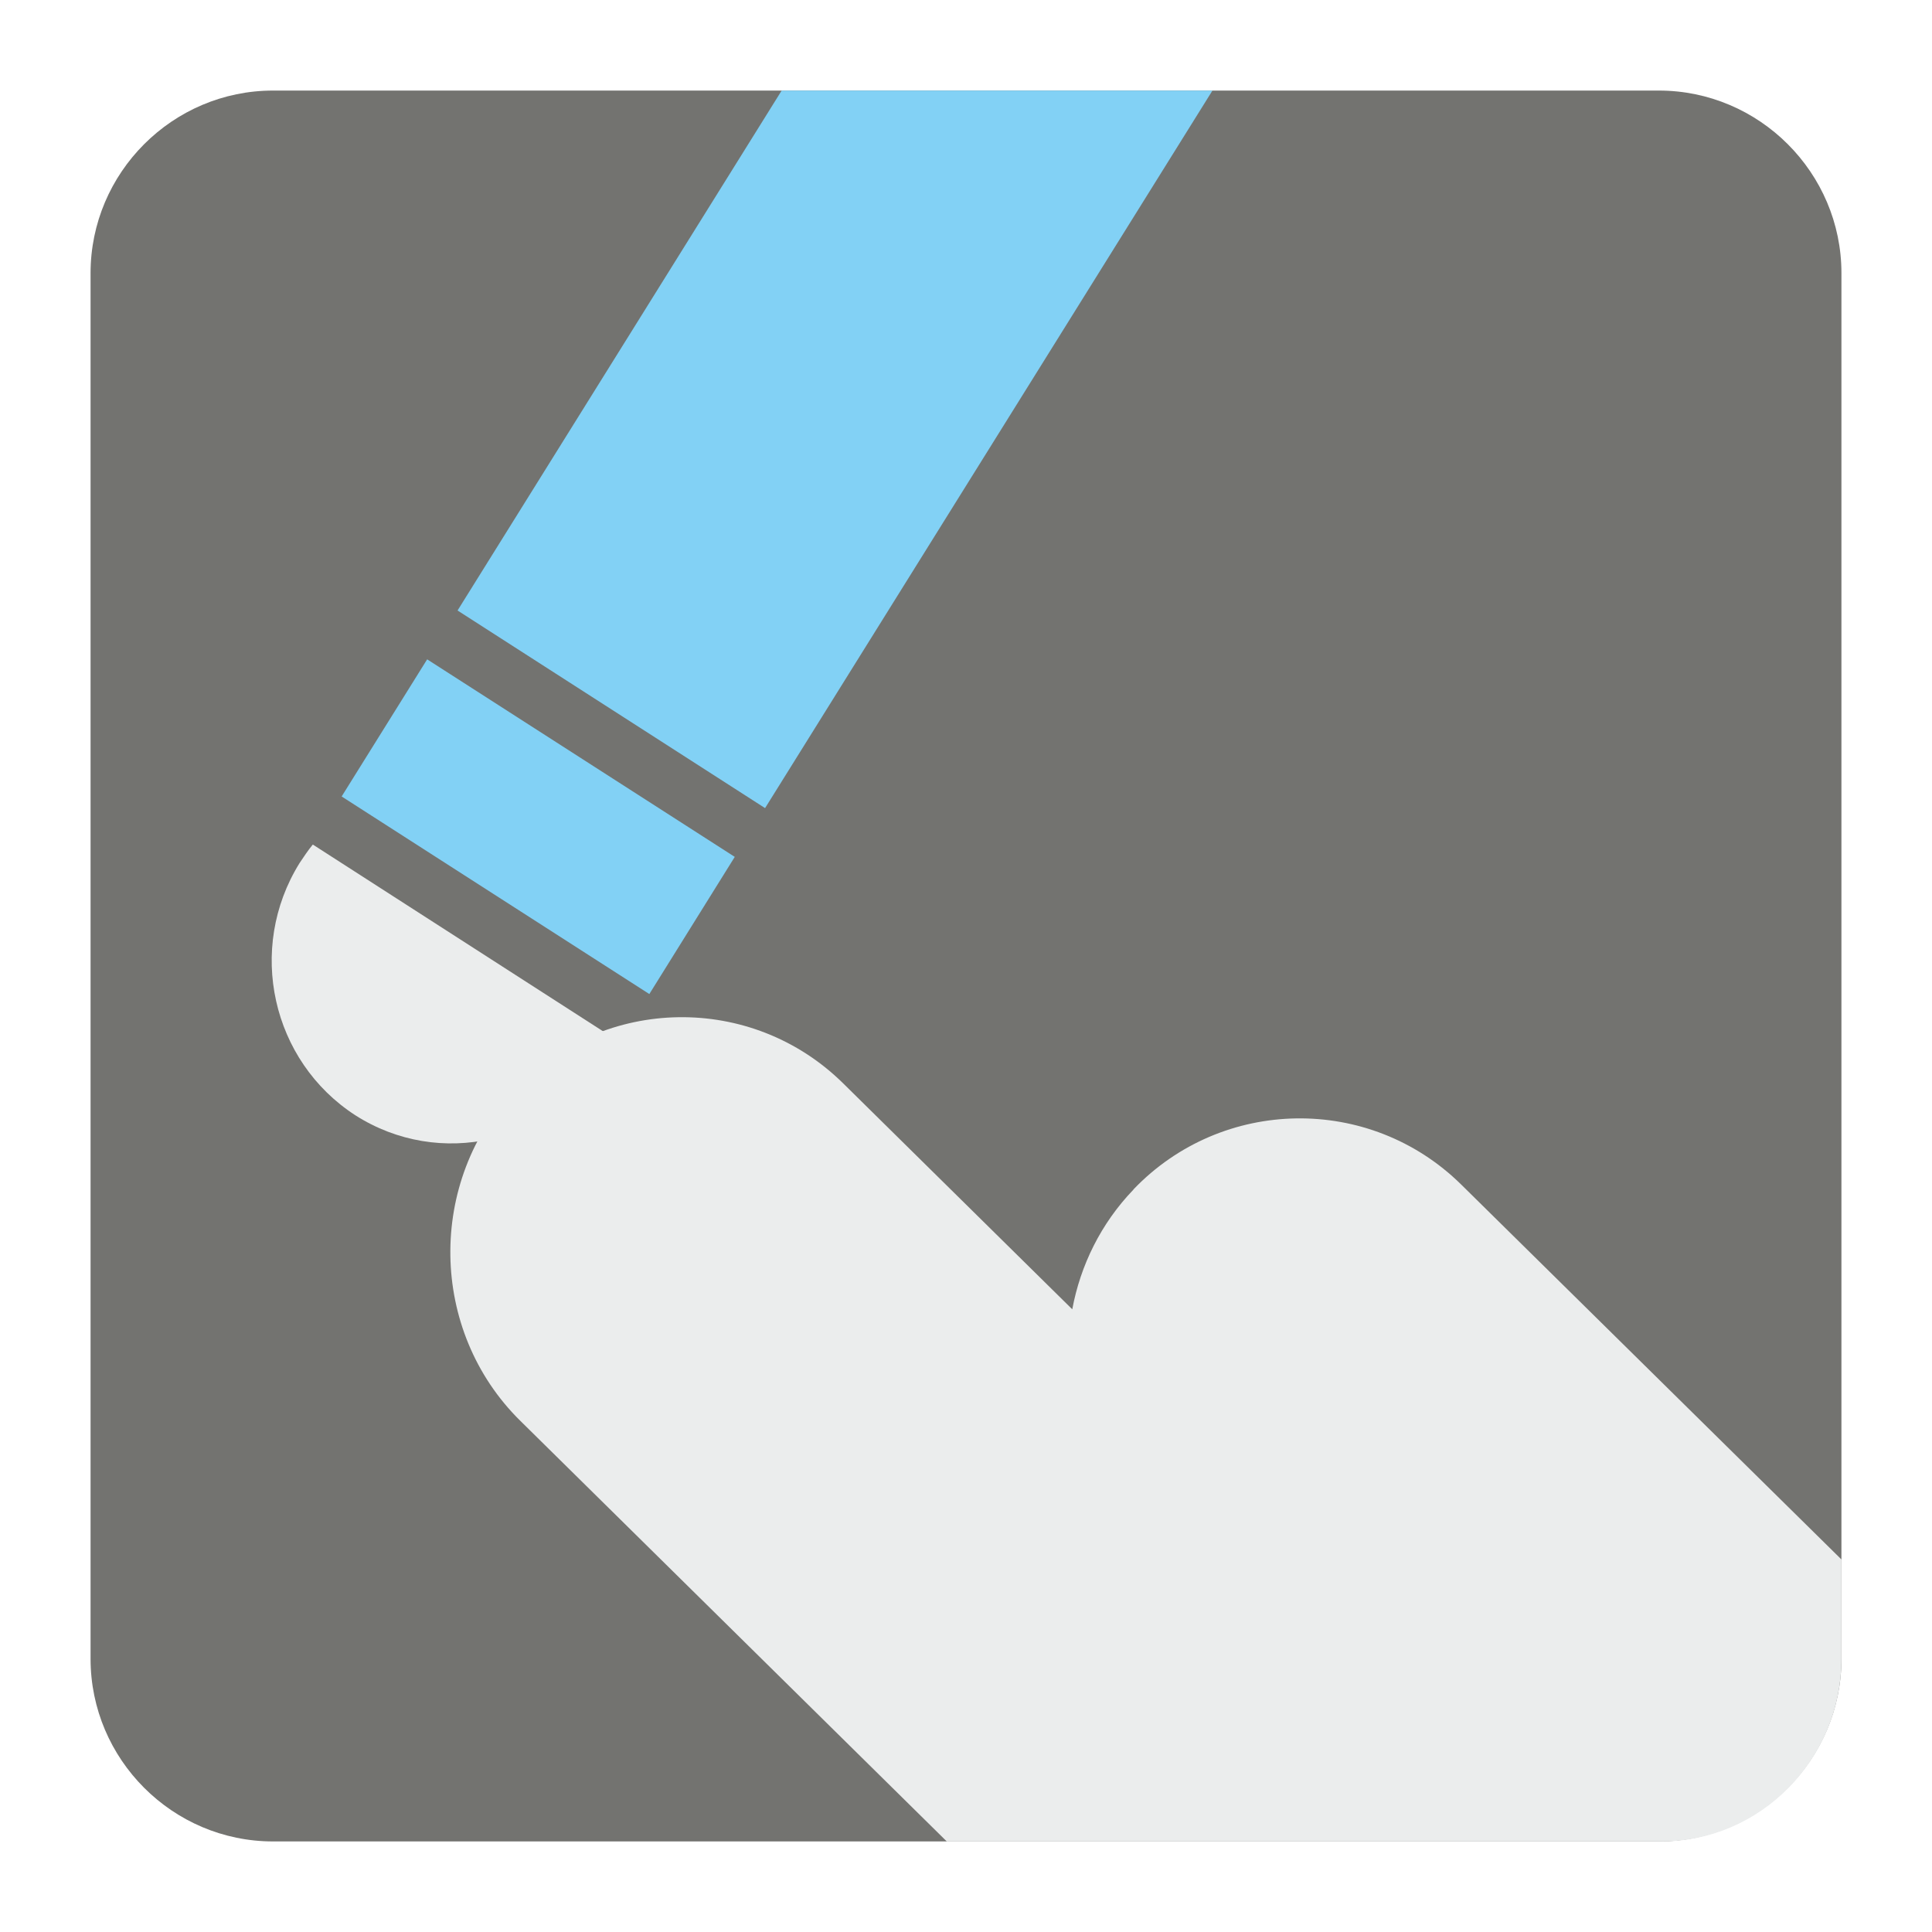
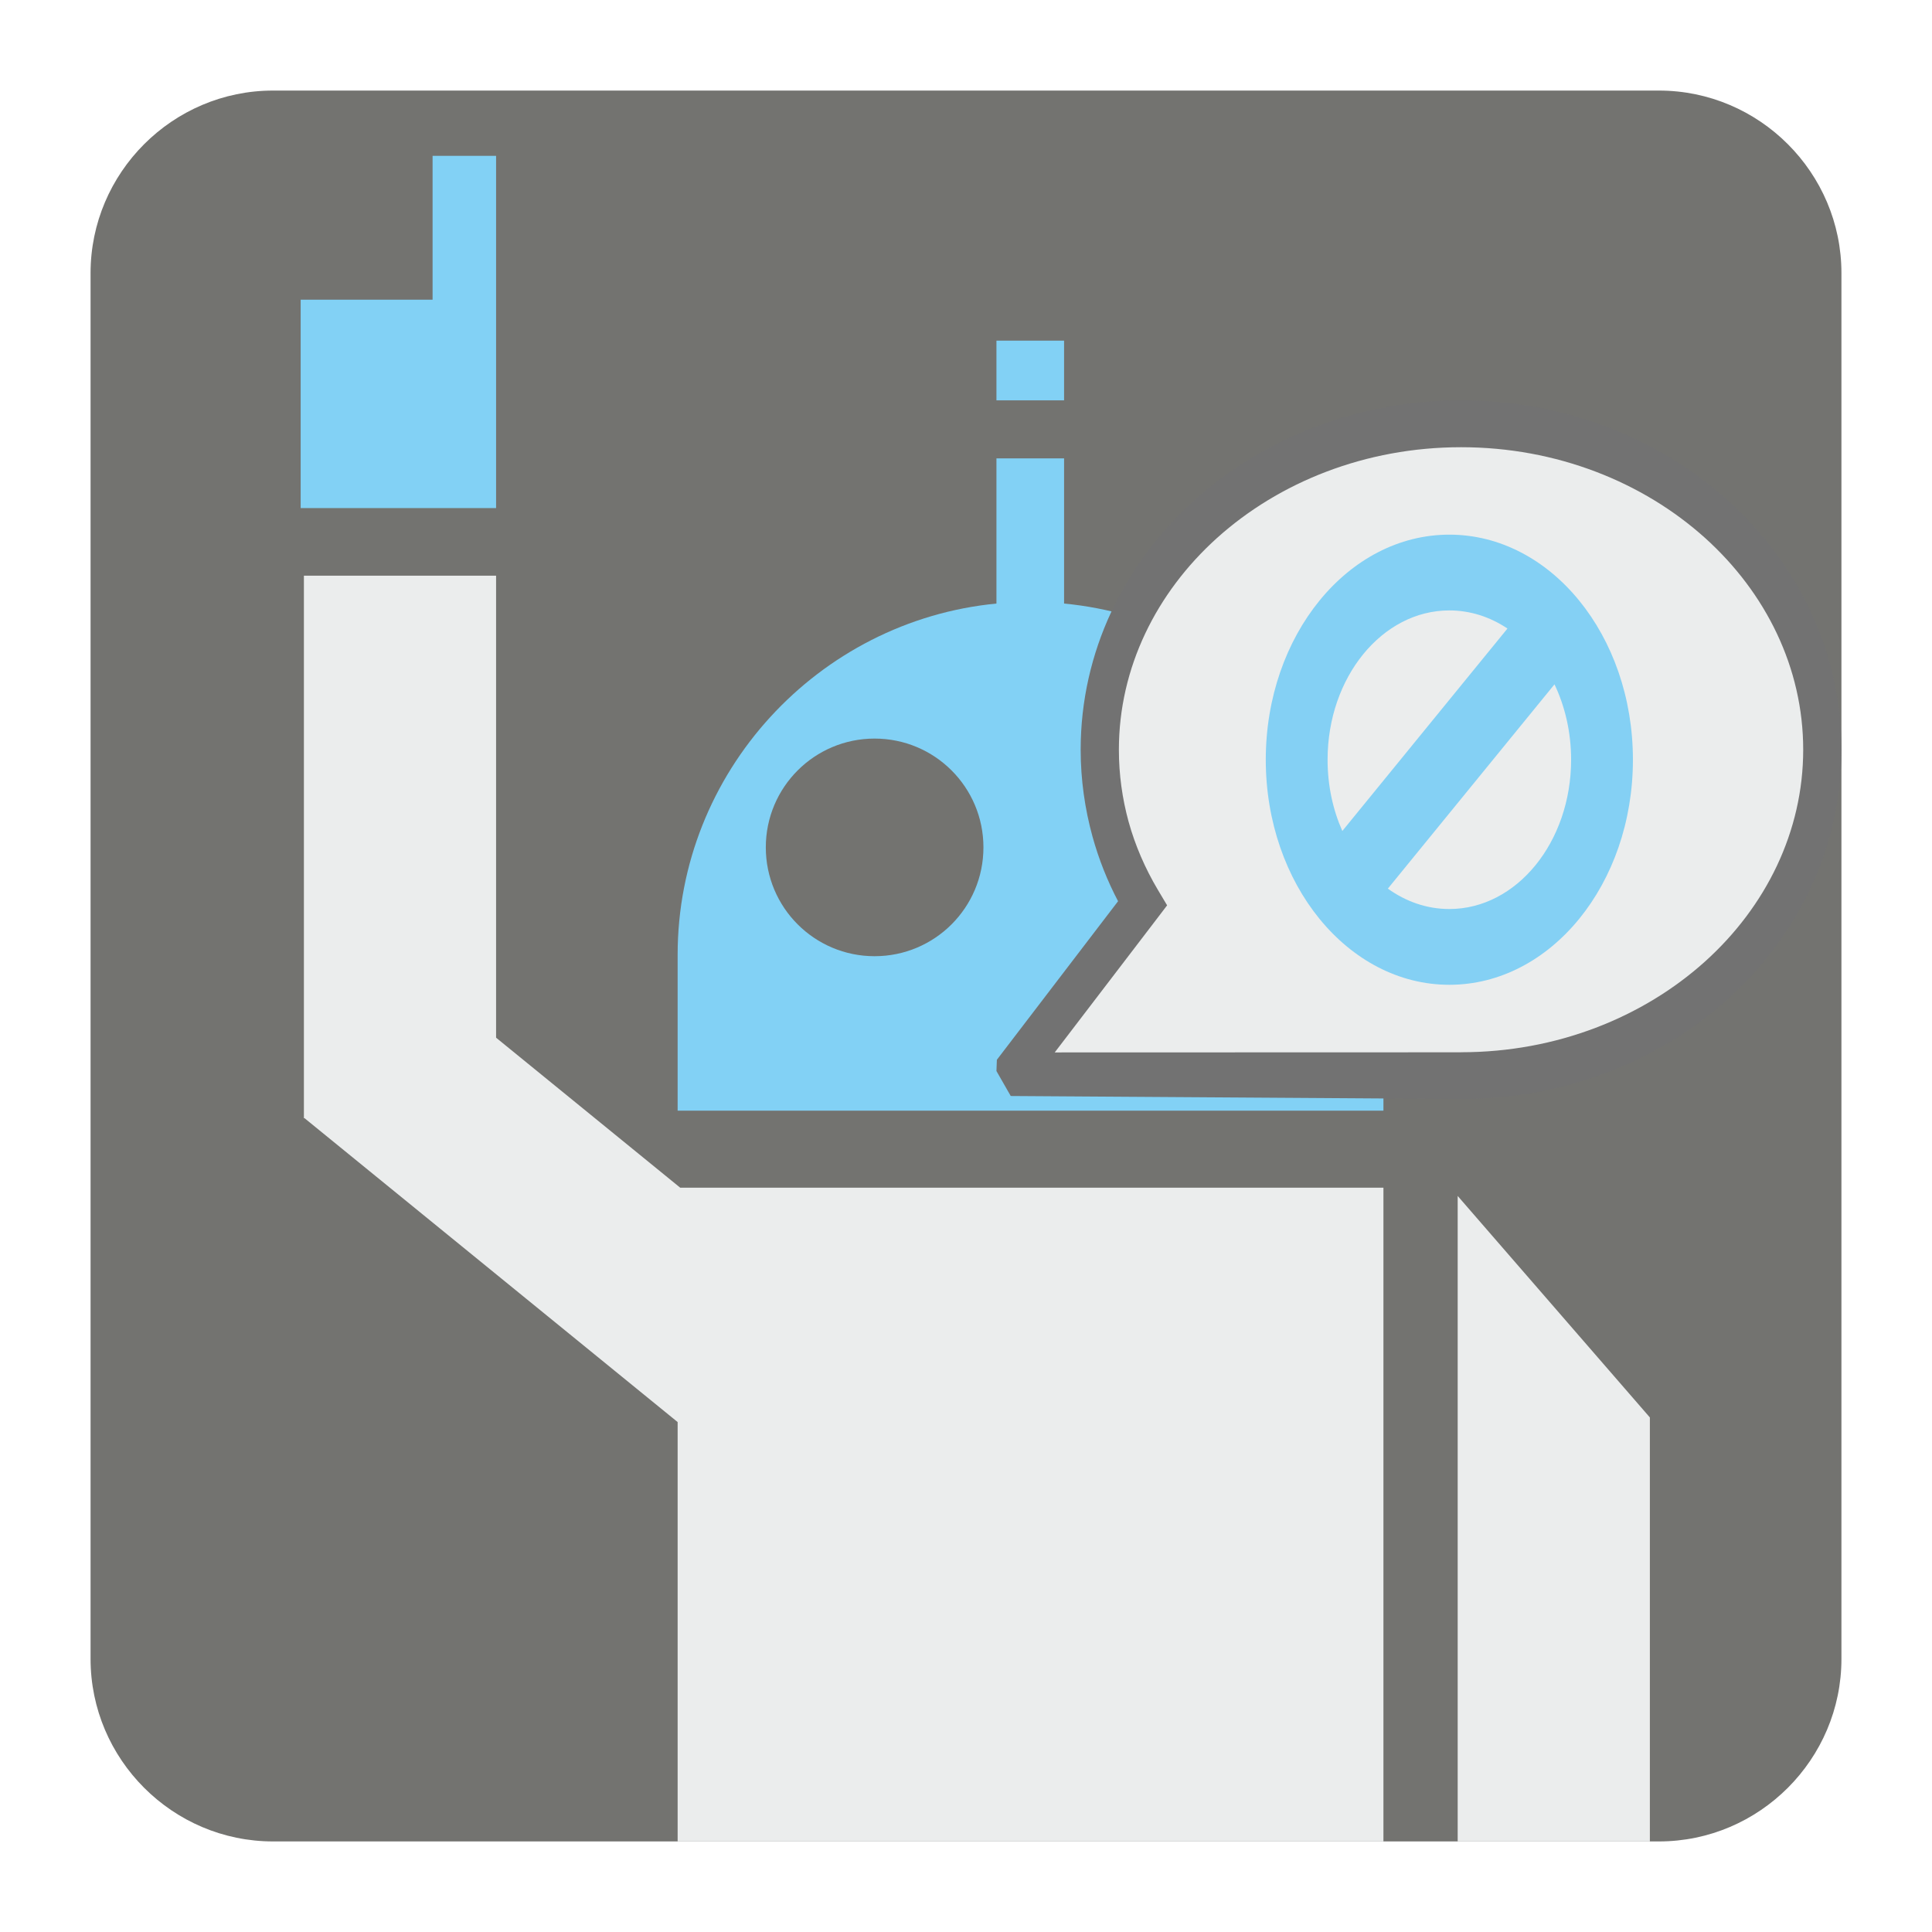
<svg xmlns="http://www.w3.org/2000/svg" version="1.1" x="0px" y="0px" width="128" height="128" viewBox="0, 0, 128, 128">
  <g id="Background">
    <rect x="0" y="0" width="128" height="128" fill="#000000" fill-opacity="0" />
  </g>
  <g id="Background">
-     <path d="M18.092,6 L109.903,6 C116.552,6 122,11.441 122,18.096 L122,109.902 C122,116.559 116.552,122 109.903,122 L18.092,122 C11.436,122 6,116.559 6,109.902 L6,18.096 C6,11.441 11.436,6 18.092,6" fill="#737370" />
-     <path d="M34.155,72.093 L34.168,72.093 C40.04,65.96 49.809,65.796 55.871,71.784 L71.041,86.745 C71.578,83.846 72.934,81.057 75.096,78.813 L75.096,78.801 C80.974,72.664 90.737,72.503 96.805,78.476 L122,103.318 L122,109.902 C122,116.559 116.635,122 110.083,122 L62.726,122 L34.472,94.133 C28.417,88.172 28.275,78.256 34.155,72.093" fill="#EBEDED" />
-     <path d="M40.706,68.809 C40.498,69.244 40.254,69.701 39.986,70.123 C36.468,75.777 29.106,77.438 23.545,73.892 C17.99,70.297 16.328,62.848 19.846,57.182 C20.119,56.772 20.406,56.341 20.724,55.953 z" fill="#EBEDED" />
-     <path d="M22.635,52.768 L43.02,65.858 L48.68,56.771 L28.3,43.683 z" fill="#82D1F5" />
-     <path d="M80.328,6 L50.688,53.539 L30.314,40.447 L51.787,6 z" fill="#82D1F5" />
+     <path d="M18.093,6 L109.905,6 C116.561,6 122,11.439 122,18.093 L122,109.905 C122,116.561 116.561,122 109.905,122 L18.093,122 C11.439,122 6,116.561 6,109.905 L6,18.093 C6,11.439 11.439,6 18.093,6" fill="#737370" />
+     <path d="M70.498,30.368 L66.017,30.368 L66.017,39.987 C54.208,41.129 44.895,51.158 44.895,63.256 L44.895,73.586 L91.656,73.586 L91.656,63.256 C91.656,51.144 82.326,41.114 70.498,39.987 z" fill="#82D1F5" />
+     <path d="M96.959,28.163 C110.177,28.163 120.894,37.831 120.894,49.756 C120.894,61.684 110.177,71.353 96.959,71.353 C87.33,71.353 77.035,71.36 67.124,71.36 L75.851,59.946 C74.046,56.912 73.023,53.442 73.023,49.756 C73.023,37.831 83.74,28.163 96.959,28.163" fill="#EBEDED" />
+     <path d="M96.799,26.524 C103.679,26.524 109.939,29.061 114.471,33.151 C119.118,37.346 122,43.19 122,49.67 C122,56.153 119.118,61.997 114.471,66.192 C109.939,70.281 103.679,72.815 96.799,72.815 L96.799,72.81 L66.964,72.613 L66.017,70.959 L66.045,70.214 L74.075,59.708 C73.361,58.349 72.794,56.915 72.382,55.429 C71.875,53.587 71.597,51.652 71.597,49.67 C71.597,43.19 74.479,37.346 79.125,33.151 C83.663,29.061 89.918,26.524 96.799,26.524 z M112.975,35.65 C108.854,31.939 103.13,29.629 96.799,29.629 C90.468,29.629 84.744,31.939 80.622,35.65 C76.613,39.268 74.129,44.229 74.129,49.67 C74.129,51.319 74.356,52.918 74.771,54.436 C75.21,56.023 75.873,57.541 76.71,58.951 L77.324,59.981 L76.61,60.919 L69.878,69.726 L96.799,69.718 L96.799,69.714 C103.13,69.714 108.854,67.404 112.975,63.692 C116.983,60.075 119.467,55.106 119.467,49.67 C119.467,44.229 116.983,39.268 112.975,35.65" fill="#727272" />
+     <path d="M96.023,35.422 C102.742,35.422 108.185,42.096 108.185,50.334 C108.185,58.571 102.742,65.245 96.023,65.245 C89.304,65.245 83.861,58.571 83.861,50.334 C83.861,42.096 89.304,35.422 96.023,35.422 z M102.989,45.339 L91.949,58.874 C93.147,59.734 94.536,60.225 96.023,60.225 C100.477,60.225 104.09,55.794 104.09,50.334 C104.09,48.512 103.688,46.804 102.989,45.339 z M88.933,55.055 L99.873,41.642 C98.727,40.876 97.416,40.442 96.023,40.442 C91.569,40.442 87.956,44.873 87.956,50.334 C87.956,52.046 88.309,53.654 88.933,55.055" fill="#84D0F4" />
+     <path d="M57.944,48.933 C53.961,48.933 50.737,52.157 50.737,56.14 C50.737,60.127 53.961,63.351 57.944,63.351 C61.93,63.351 65.155,60.127 65.155,56.14 C65.155,52.157 61.93,48.933 57.944,48.933 z" fill="#737370" />
+     <path d="M66.017,22.569 L70.498,22.569 L70.498,26.524 L66.017,26.524 z" fill="#82D1F5" />
+     <path d="M96.575,122 L96.575,79.235 L109.308,93.909 L109.308,122 z" fill="#EBEDED" />
+     <path d="M45.065,78.687 L91.656,78.687 L91.656,122 L44.895,122 L44.895,94.215 L20.194,74.097 L20.202,74.084 L20.134,74.084 L20.134,38.142 L32.867,38.142 L32.867,68.75 z" fill="#EBEDED" />
+     <path d="M19.92,19.856 L28.66,19.856 L28.66,10.324 L32.867,10.324 C32.867,18.101 32.867,25.884 32.867,33.661 L19.92,33.661 z" fill="#82D1F5" />
  </g>
  <defs />
</svg>
